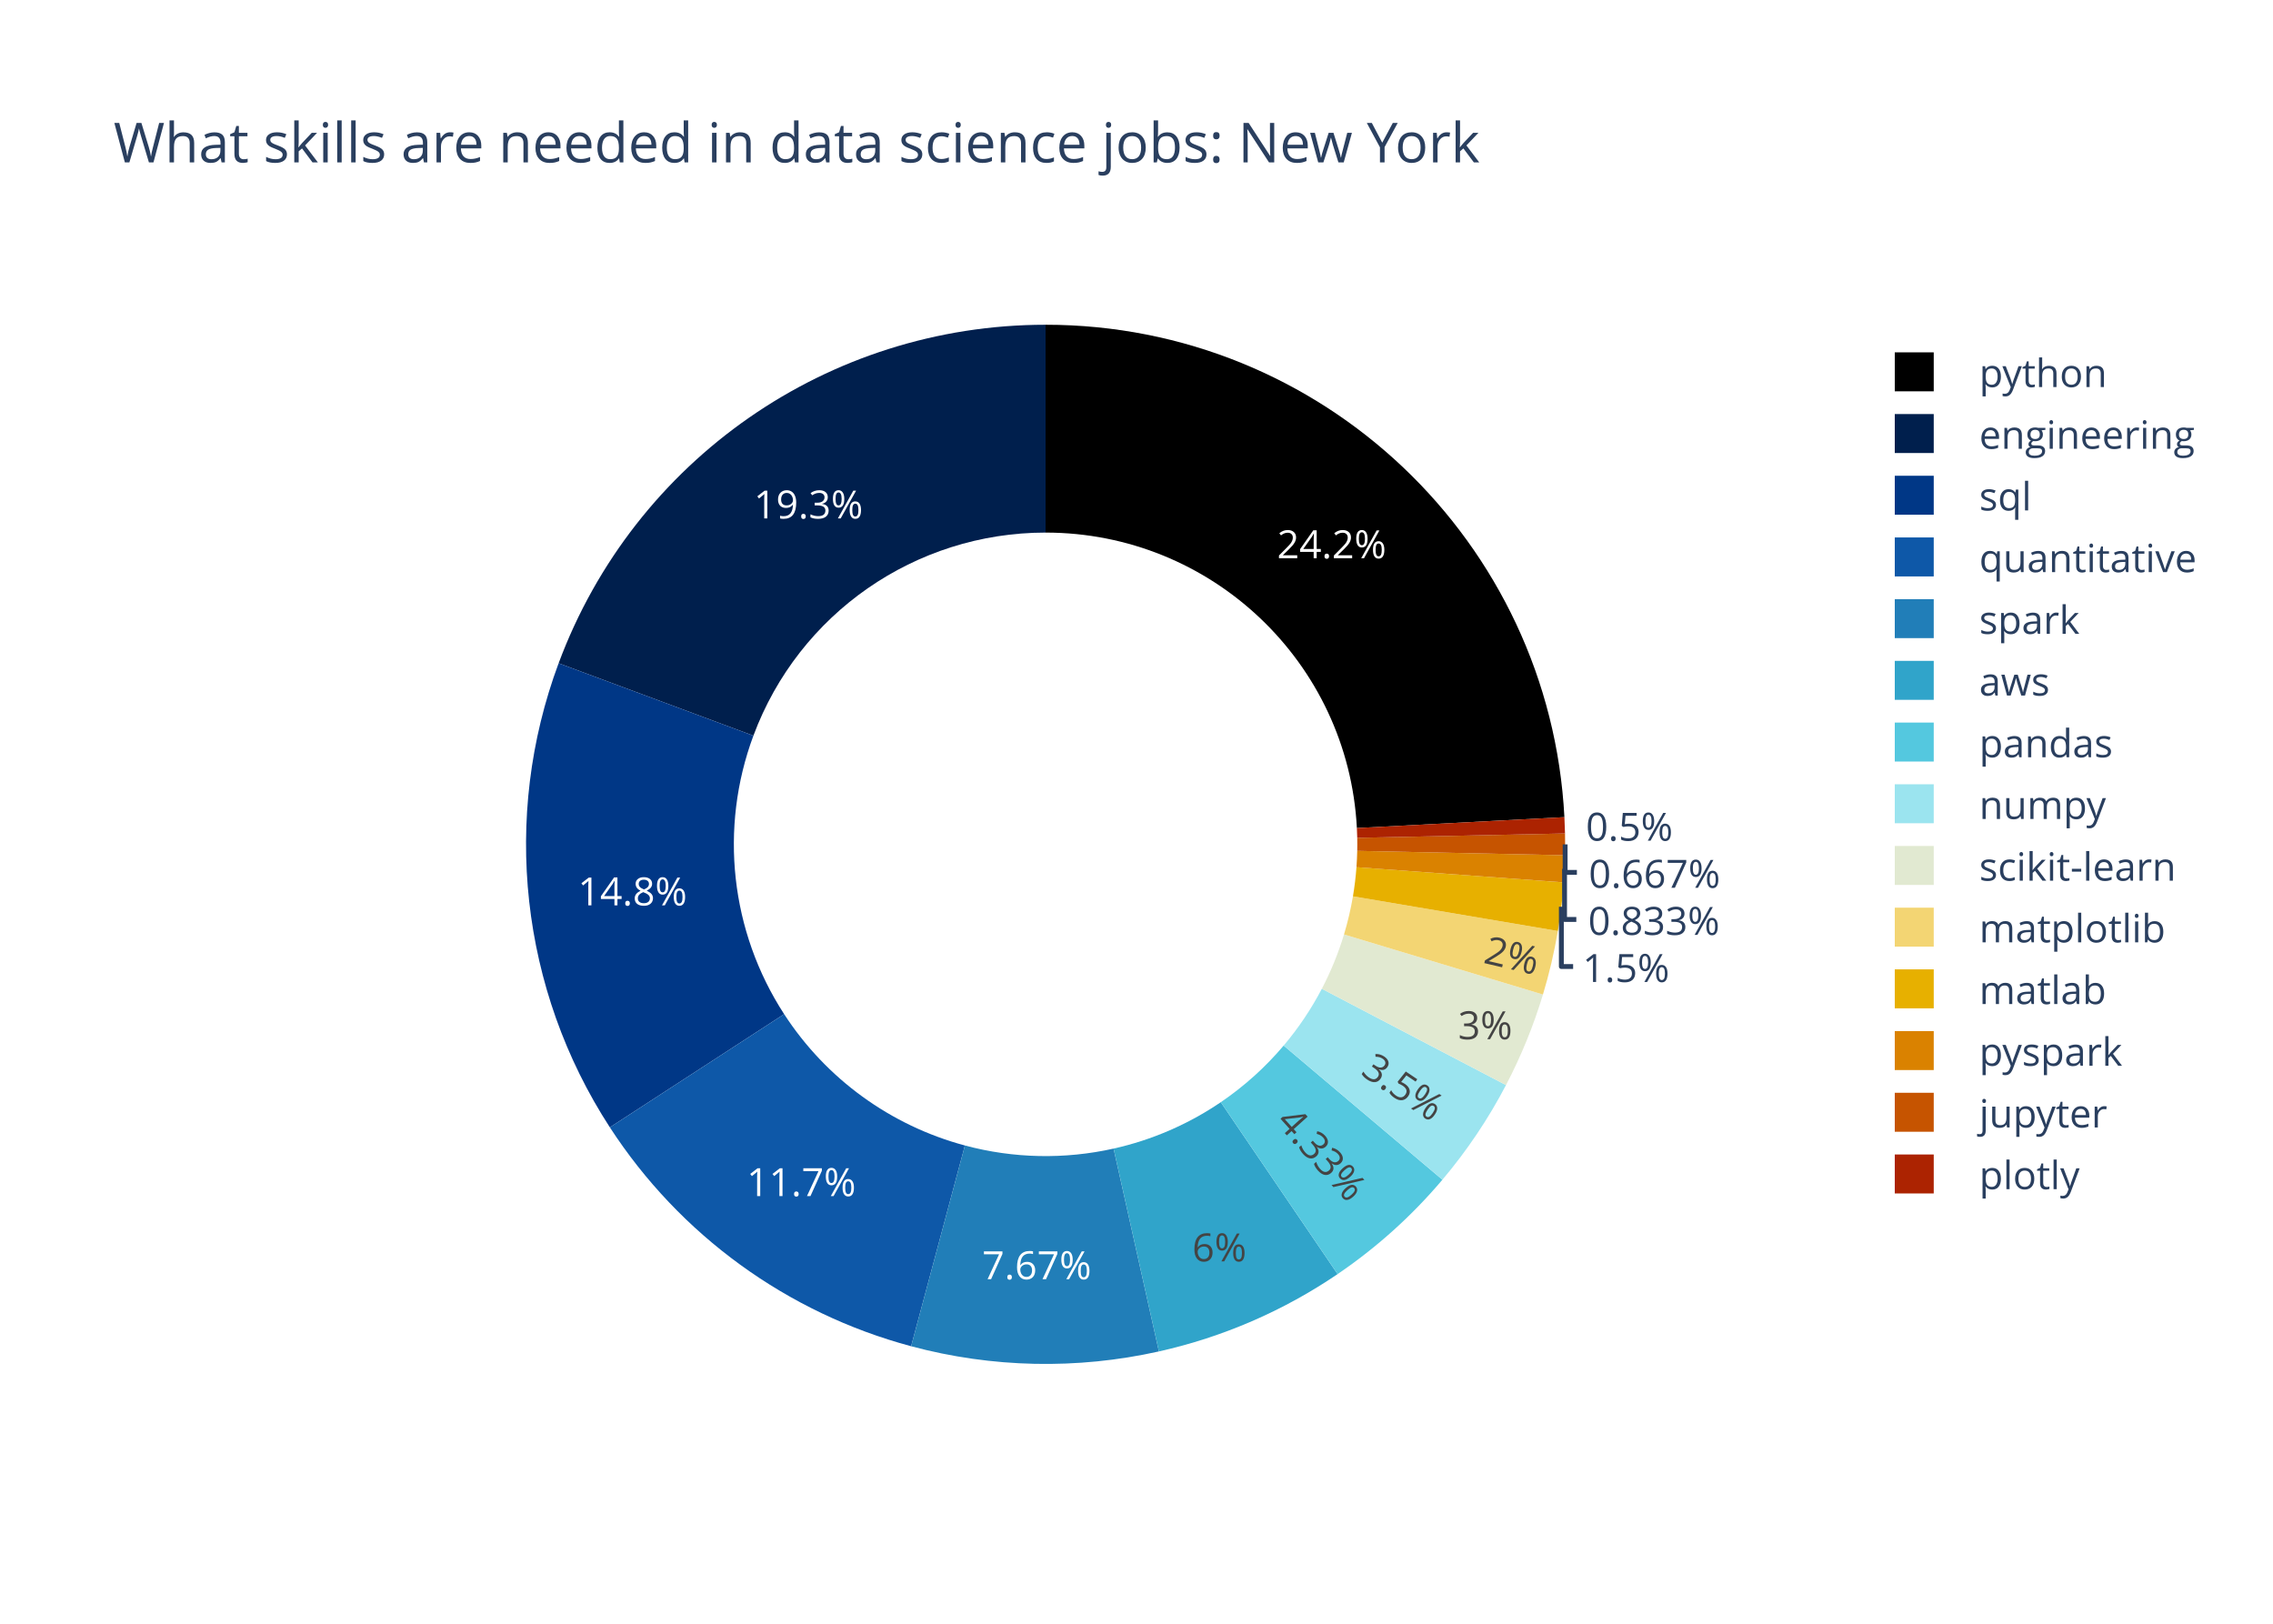
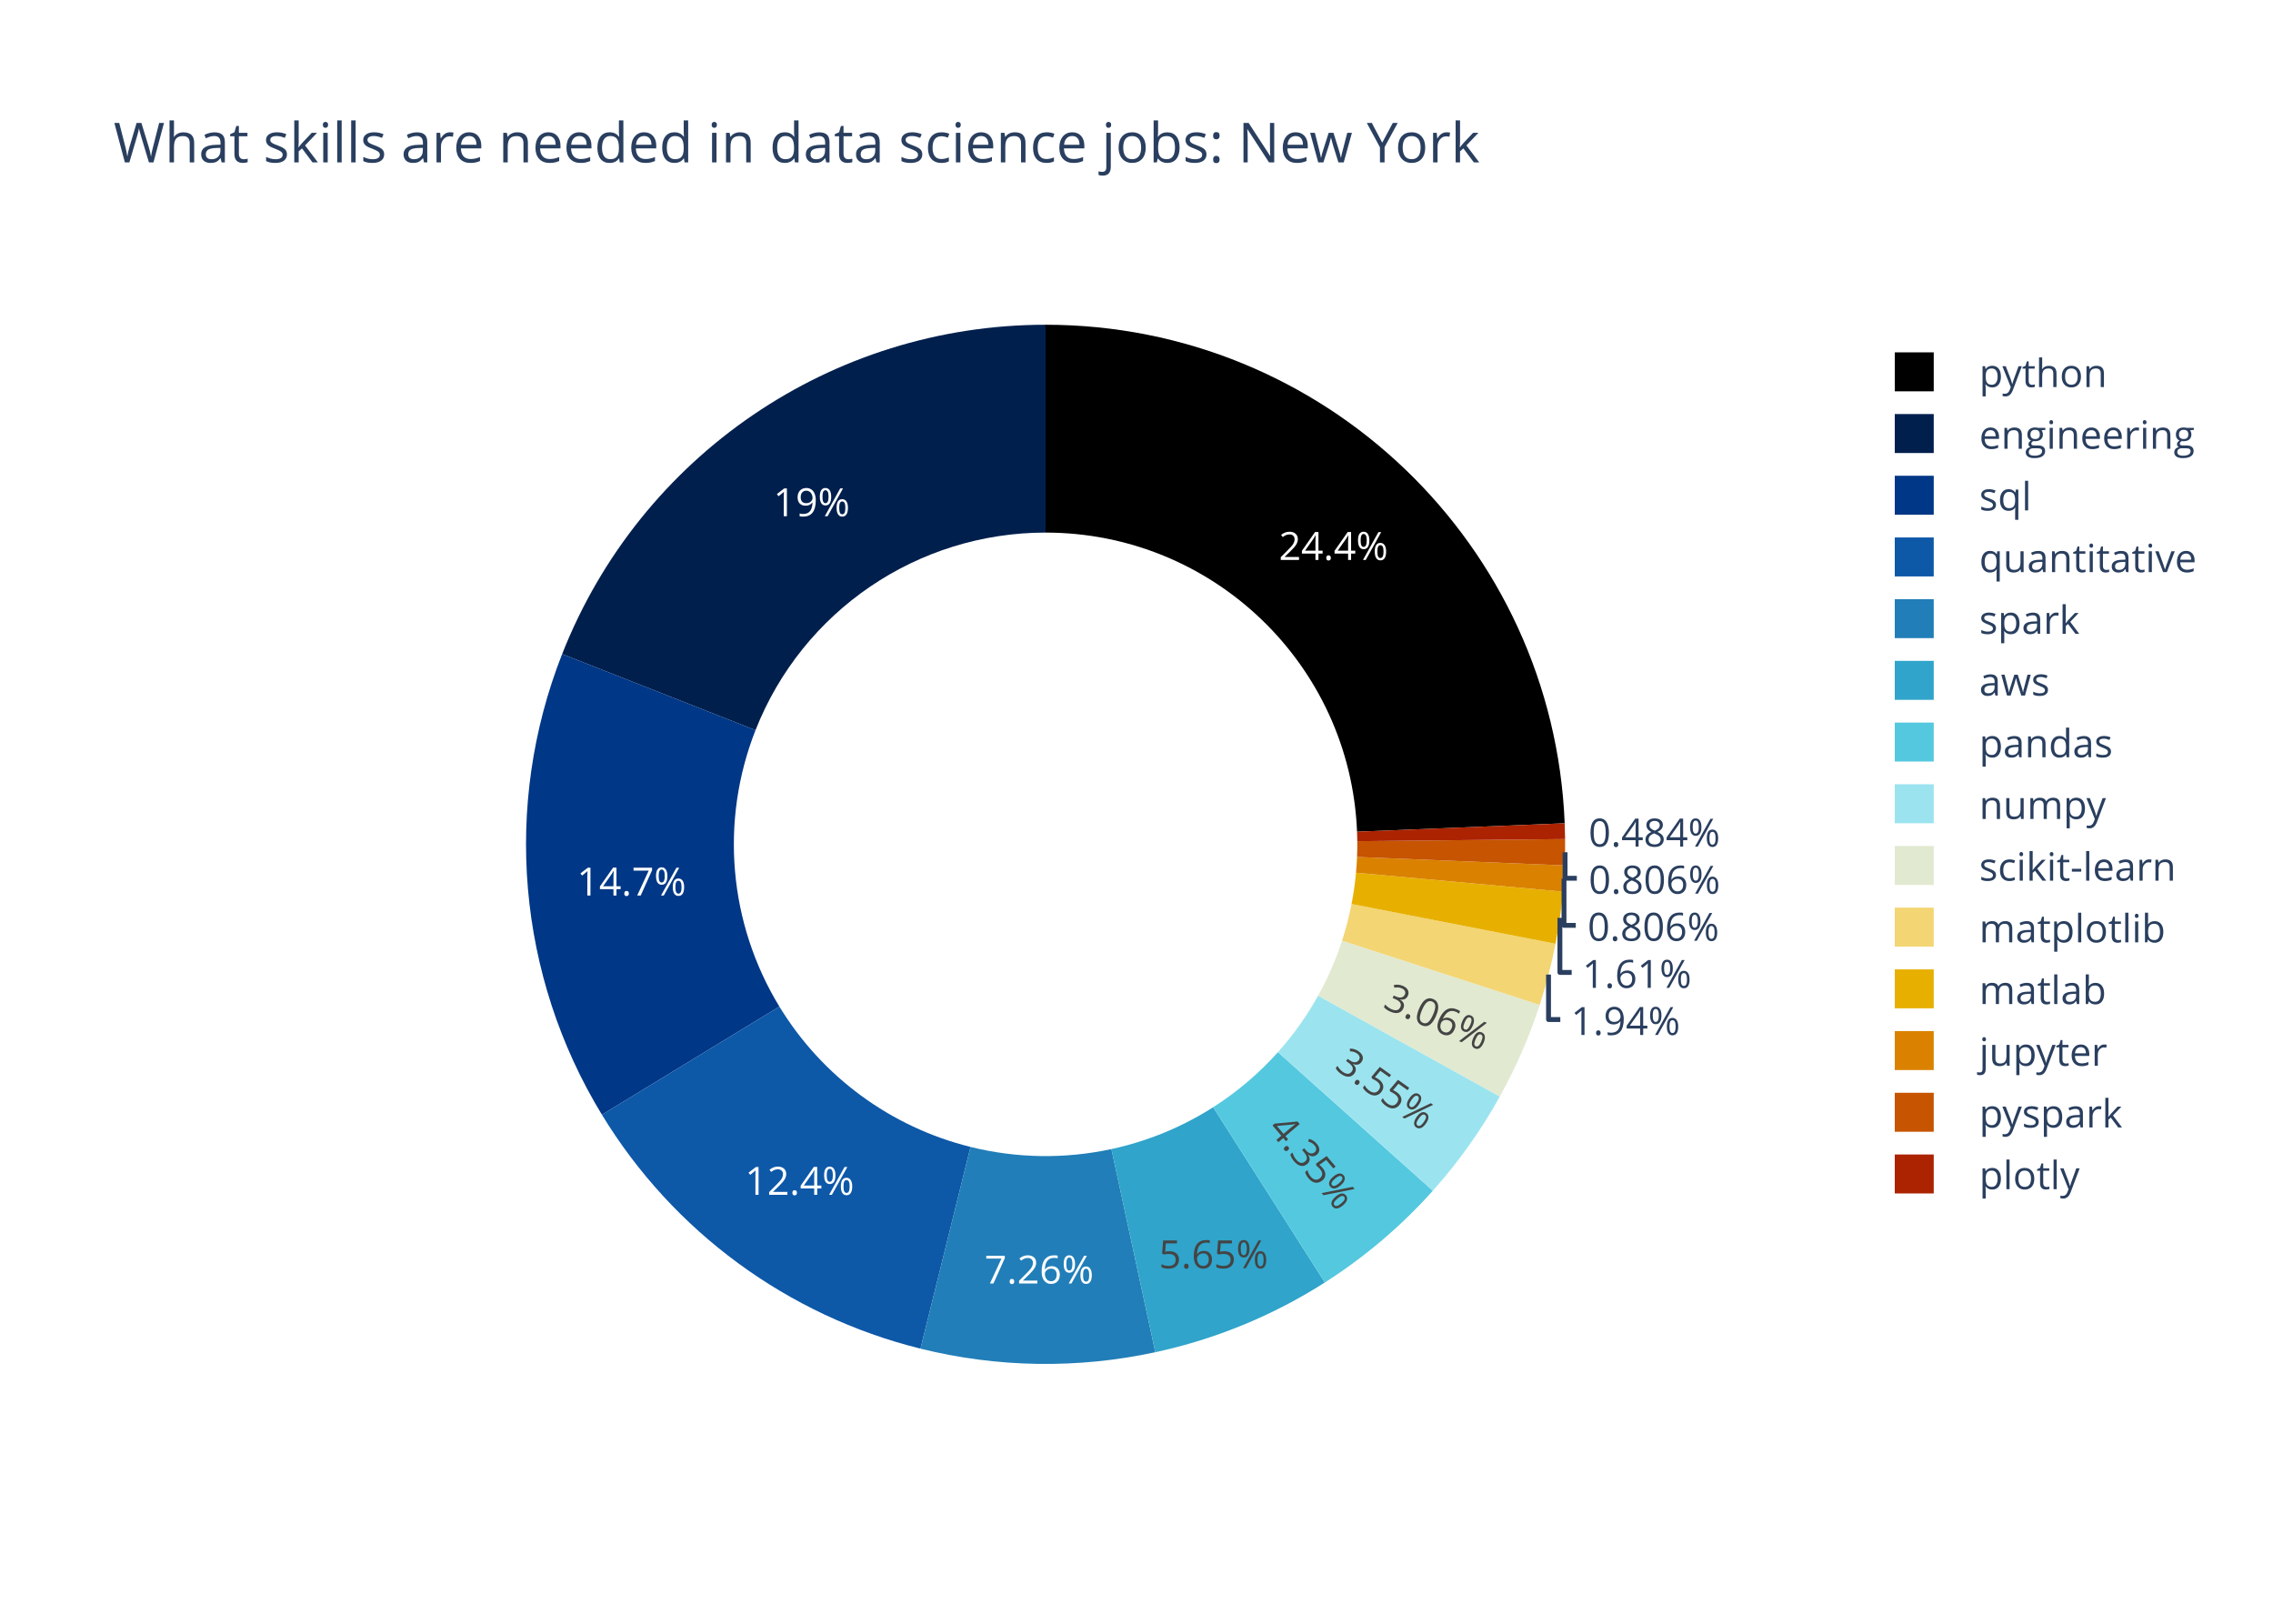
<svg xmlns="http://www.w3.org/2000/svg" class="main-svg" width="1400" height="1000" style="" viewBox="0 0 700 500">
  <rect x="0" y="0" width="700" height="500" style="fill: rgb(255, 255, 255); fill-opacity: 1;" />
-   <defs id="defs-07dd99">
+   <defs id="defs-e787ce">
    <g class="clips" />
    <g class="gradients" />
  </defs>
  <g class="bglayer" />
  <g class="layer-below">
    <g class="imagelayer" />
    <g class="shapelayer" />
  </g>
  <g class="cartesianlayer" />
  <g class="polarlayer" />
  <g class="ternarylayer" />
  <g class="geolayer" />
  <g class="funnelarealayer" />
  <g class="pielayer">
    <g class="trace" stroke-linejoin="round" style="opacity: 1;">
      <g class="slice">
-         <path class="surface" d="M417.868,254.976a96,96 0 0 0 -95.868,-90.976l0,-64a160,160 0 0 1 159.781,151.626Z" style="pointer-events: all; stroke-width: 0; fill: rgb(0, 0, 0); fill-opacity: 1; stroke: rgb(68, 68, 68); stroke-opacity: 1;" />
-         <g class="slicetext">
-           <text data-notex="1" class="slicetext" transform="translate(410.1094,171.9021)" text-anchor="middle" x="0" y="0" style="font-family: 'Open Sans', verdana, arial, sans-serif; font-size: 12px; fill: rgb(255, 255, 255); fill-opacity: 1; white-space: pre;">24.2%</text>
-         </g>
-       </g>
-       <g class="slice">
-         <path class="surface" d="M322,164a96,96 0 0 0 -89.979,62.537l-59.986,-22.309a160,160 0 0 1 149.965,-104.228Z" style="pointer-events: all; stroke-width: 0; fill: rgb(0, 31, 77); fill-opacity: 1; stroke: rgb(68, 68, 68); stroke-opacity: 1;" />
-         <g class="slicetext">
-           <text data-notex="1" class="slicetext" transform="translate(248.9487,159.6429)" text-anchor="middle" x="0" y="0" style="font-family: 'Open Sans', verdana, arial, sans-serif; font-size: 12px; fill: rgb(255, 255, 255); fill-opacity: 1; white-space: pre;">19.3%</text>
-         </g>
-       </g>
-       <g class="slice">
-         <path class="surface" d="M232.021,226.537a96,96 0 0 0 9.467,85.748l-53.675,34.857a160,160 0 0 1 -15.778,-142.914Z" style="pointer-events: all; stroke-width: 0; fill: rgb(0, 55, 134); fill-opacity: 1; stroke: rgb(68, 68, 68); stroke-opacity: 1;" />
-         <g class="slicetext">
-           <text data-notex="1" class="slicetext" transform="translate(194.773,278.796)" text-anchor="middle" x="0" y="0" style="font-family: 'Open Sans', verdana, arial, sans-serif; font-size: 12px; fill: rgb(255, 255, 255); fill-opacity: 1; white-space: pre;">14.8%</text>
-         </g>
-       </g>
-       <g class="slice">
-         <path class="surface" d="M241.488,312.285a96,96 0 0 0 55.666,40.444l-16.564,61.819a160,160 0 0 1 -92.776,-67.406Z" style="pointer-events: all; stroke-width: 0; fill: rgb(14, 88, 168); fill-opacity: 1; stroke: rgb(68, 68, 68); stroke-opacity: 1;" />
-         <g class="slicetext">
-           <text data-notex="1" class="slicetext" transform="translate(246.7635,368.3042)" text-anchor="middle" x="0" y="0" style="font-family: 'Open Sans', verdana, arial, sans-serif; font-size: 12px; fill: rgb(255, 255, 255); fill-opacity: 1; white-space: pre;">11.7%</text>
-         </g>
-       </g>
-       <g class="slice">
-         <path class="surface" d="M297.153,352.729a96,96 0 0 0 45.788,0.959l13.961,62.459a160,160 0 0 1 -76.314,-1.599Z" style="pointer-events: all; stroke-width: 0; fill: rgb(33, 126, 184); fill-opacity: 1; stroke: rgb(68, 68, 68); stroke-opacity: 1;" />
-         <g class="slicetext">
-           <text data-notex="1" class="slicetext" transform="translate(319.2946,393.9067)" text-anchor="middle" x="0" y="0" style="font-family: 'Open Sans', verdana, arial, sans-serif; font-size: 12px; fill: rgb(255, 255, 255); fill-opacity: 1; white-space: pre;">7.67%</text>
-         </g>
-       </g>
-       <g class="slice">
-         <path class="surface" d="M342.942,353.688a96,96 0 0 0 33.018,-14.288l35.973,52.933a160,160 0 0 1 -55.03,23.814Z" style="pointer-events: all; stroke-width: 0; fill: rgb(48, 164, 202); fill-opacity: 1; stroke: rgb(68, 68, 68); stroke-opacity: 1;" />
-         <g class="slicetext">
-           <text data-notex="1" class="slicetext" transform="translate(375.5158,388.4177)" text-anchor="middle" x="0" y="0" style="font-family: 'Open Sans', verdana, arial, sans-serif; font-size: 12px; fill: rgb(68, 68, 68); fill-opacity: 1; white-space: pre;">6%</text>
-         </g>
-       </g>
-       <g class="slice">
-         <path class="surface" d="M375.96,339.4a96,96 0 0 0 19.364,-17.436l48.883,41.309a160,160 0 0 1 -32.274,29.06Z" style="pointer-events: all; stroke-width: 0; fill: rgb(84, 200, 223); fill-opacity: 1; stroke: rgb(68, 68, 68); stroke-opacity: 1;" />
-         <g class="slicetext">
-           <text data-notex="1" class="slicetext" transform="translate(403.9813,358.1482)rotate(48)" text-anchor="middle" x="0" y="0" style="font-family: 'Open Sans', verdana, arial, sans-serif; font-size: 12px; fill: rgb(68, 68, 68); fill-opacity: 1; white-space: pre;">4.33%</text>
-         </g>
-       </g>
-       <g class="slice">
-         <path class="surface" d="M395.324,321.964a96,96 0 0 0 11.751,-17.488l56.717,29.651a160,160 0 0 1 -19.585,29.146Z" style="pointer-events: all; stroke-width: 0; fill: rgb(155, 228, 239); fill-opacity: 1; stroke: rgb(68, 68, 68); stroke-opacity: 1;" />
-         <g class="slicetext">
-           <text data-notex="1" class="slicetext" transform="translate(429.8418,338.1895)rotate(33.9)" text-anchor="middle" x="0" y="0" style="font-family: 'Open Sans', verdana, arial, sans-serif; font-size: 12px; fill: rgb(68, 68, 68); fill-opacity: 1; white-space: pre;">3.5%</text>
-         </g>
-       </g>
-       <g class="slice">
-         <path class="surface" d="M407.076,304.476a96,96 0 0 0 6.827,-16.729l61.268,18.498a160,160 0 0 1 -11.379,27.882Z" style="pointer-events: all; stroke-width: 0; fill: rgb(225, 233, 209); fill-opacity: 1; stroke: rgb(68, 68, 68); stroke-opacity: 1;" />
-         <g class="slicetext">
-           <text data-notex="1" class="slicetext" transform="translate(457.3973,320.0046)" text-anchor="middle" x="0" y="0" style="font-family: 'Open Sans', verdana, arial, sans-serif; font-size: 12px; fill: rgb(68, 68, 68); fill-opacity: 1; white-space: pre;">3%</text>
-         </g>
-       </g>
-       <g class="slice">
-         <path class="surface" d="M413.903,287.747a96,96 0 0 0 2.753,-11.737l63.104,10.673a160,160 0 0 1 -4.588,19.562Z" style="pointer-events: all; stroke-width: 0; fill: rgb(243, 213, 115); fill-opacity: 1; stroke: rgb(68, 68, 68); stroke-opacity: 1;" />
-         <g class="slicetext">
-           <text data-notex="1" class="slicetext" transform="translate(464.6899,298.3465)rotate(13.2)" text-anchor="middle" x="0" y="0" style="font-family: 'Open Sans', verdana, arial, sans-serif; font-size: 12px; fill: rgb(68, 68, 68); fill-opacity: 1; white-space: pre;">2%</text>
-         </g>
-       </g>
-       <g class="slice">
-         <path class="surface" d="M416.656,276.01a96,96 0 0 0 1.087,-8.979l63.828,4.687a160,160 0 0 1 -1.811,14.965Z" style="pointer-events: all; stroke-width: 0; fill: rgb(231, 176, 0); fill-opacity: 1; stroke: rgb(68, 68, 68); stroke-opacity: 1;" />
-         <g class="slicetext">
-           <text data-notex="1" class="slicetext" transform="translate(500.7474,302.3773)" text-anchor="middle" x="0" y="0" style="font-family: 'Open Sans', verdana, arial, sans-serif; font-size: 12px; fill: rgb(42, 63, 95); fill-opacity: 1; white-space: pre;">1.5%</text>
-         </g>
-         <path class="textline" stroke-width="1.5" d="M480.841,279.222V297.627h3.625" fill="none" style="stroke: rgb(42, 63, 95); stroke-opacity: 1;" />
-       </g>
-       <g class="slice">
-         <path class="surface" d="M417.742,267.031a96,96 0 0 0 0.237,-5.02l63.986,1.34a160,160 0 0 1 -0.395,8.367Z" style="pointer-events: all; stroke-width: 0; fill: rgb(218, 130, 0); fill-opacity: 1; stroke: rgb(68, 68, 68); stroke-opacity: 1;" />
-         <g class="slicetext">
-           <text data-notex="1" class="slicetext" transform="translate(509.3536,287.8773)" text-anchor="middle" x="0" y="0" style="font-family: 'Open Sans', verdana, arial, sans-serif; font-size: 12px; fill: rgb(42, 63, 95); fill-opacity: 1; white-space: pre;">0.833%</text>
-         </g>
-         <path class="textline" stroke-width="1.5" d="M481.822,267.537V283.127h3.625" fill="none" style="stroke: rgb(42, 63, 95); stroke-opacity: 1;" />
-       </g>
-       <g class="slice">
-         <path class="surface" d="M417.979,262.01a96,96 0 0 0 0,-4.021l63.986,-1.34a160,160 0 0 1 0,6.702Z" style="pointer-events: all; stroke-width: 0; fill: rgb(198, 84, 0); fill-opacity: 1; stroke: rgb(68, 68, 68); stroke-opacity: 1;" />
-         <g class="slicetext">
-           <text data-notex="1" class="slicetext" transform="translate(509.5312,273.3773)" text-anchor="middle" x="0" y="0" style="font-family: 'Open Sans', verdana, arial, sans-serif; font-size: 12px; fill: rgb(42, 63, 95); fill-opacity: 1; white-space: pre;">0.667%</text>
-         </g>
-         <path class="textline" stroke-width="1.5" d="M482,260V268.627h3.625" fill="none" style="stroke: rgb(42, 63, 95); stroke-opacity: 1;" />
-       </g>
-       <g class="slice">
-         <path class="surface" d="M417.979,257.99a96,96 0 0 0 -0.111,-3.014l63.912,-3.35a160,160 0 0 1 0.184,5.023Z" style="pointer-events: all; stroke-width: 0; fill: rgb(172, 35, 1); fill-opacity: 1; stroke: rgb(68, 68, 68); stroke-opacity: 1;" />
-         <g class="slicetext">
-           <text data-notex="1" class="slicetext" transform="translate(501.7988,258.8773)" text-anchor="middle" x="0" y="0" style="font-family: 'Open Sans', verdana, arial, sans-serif; font-size: 12px; fill: rgb(42, 63, 95); fill-opacity: 1; white-space: pre;">0.5%</text>
+         <path class="surface" d="M417.921,256.11a96,96 0 0 0 -95.921,-92.11l0,-64a160,160 0 0 1 159.869,153.516Z" style="pointer-events: all; stroke-width: 0; fill: rgb(0, 0, 0); fill-opacity: 1; stroke: rgb(68, 68, 68); stroke-opacity: 1;" />
+         <g class="slicetext">
+           <text data-notex="1" class="slicetext" transform="translate(410.6567,172.4246)" text-anchor="middle" x="0" y="0" style="font-family: 'Open Sans', verdana, arial, sans-serif; font-size: 12px; fill: rgb(255, 255, 255); fill-opacity: 1; white-space: pre;">24.4%</text>
+         </g>
+       </g>
+       <g class="slice">
+         <path class="surface" d="M322,164a96,96 0 0 0 -89.33,60.841l-59.553,-23.439a160,160 0 0 1 148.883,-101.402Z" style="pointer-events: all; stroke-width: 0; fill: rgb(0, 31, 77); fill-opacity: 1; stroke: rgb(68, 68, 68); stroke-opacity: 1;" />
+         <g class="slicetext">
+           <text data-notex="1" class="slicetext" transform="translate(249.9461,158.9567)" text-anchor="middle" x="0" y="0" style="font-family: 'Open Sans', verdana, arial, sans-serif; font-size: 12px; fill: rgb(255, 255, 255); fill-opacity: 1; white-space: pre;">19%</text>
+         </g>
+       </g>
+       <g class="slice">
+         <path class="surface" d="M232.67,224.841a96,96 0 0 0 7.35,85.111l-54.654,33.302a160,160 0 0 1 -12.25,-141.852Z" style="pointer-events: all; stroke-width: 0; fill: rgb(0, 55, 134); fill-opacity: 1; stroke: rgb(68, 68, 68); stroke-opacity: 1;" />
+         <g class="slicetext">
+           <text data-notex="1" class="slicetext" transform="translate(194.4746,275.7623)" text-anchor="middle" x="0" y="0" style="font-family: 'Open Sans', verdana, arial, sans-serif; font-size: 12px; fill: rgb(255, 255, 255); fill-opacity: 1; white-space: pre;">14.7%</text>
+         </g>
+       </g>
+       <g class="slice">
+         <path class="surface" d="M240.02,309.952a96,96 0 0 0 58.861,43.222l-15.413,62.116a160,160 0 0 1 -98.101,-72.037Z" style="pointer-events: all; stroke-width: 0; fill: rgb(14, 88, 168); fill-opacity: 1; stroke: rgb(68, 68, 68); stroke-opacity: 1;" />
+         <g class="slicetext">
+           <text data-notex="1" class="slicetext" transform="translate(246.2397,367.9216)" text-anchor="middle" x="0" y="0" style="font-family: 'Open Sans', verdana, arial, sans-serif; font-size: 12px; fill: rgb(255, 255, 255); fill-opacity: 1; white-space: pre;">12.4%</text>
+         </g>
+       </g>
+       <g class="slice">
+         <path class="surface" d="M298.88,353.174a96,96 0 0 0 43.396,0.66l13.518,62.556a160,160 0 0 1 -72.327,-1.1Z" style="pointer-events: all; stroke-width: 0; fill: rgb(33, 126, 184); fill-opacity: 1; stroke: rgb(68, 68, 68); stroke-opacity: 1;" />
+         <g class="slicetext">
+           <text data-notex="1" class="slicetext" transform="translate(320.0163,395.2355)" text-anchor="middle" x="0" y="0" style="font-family: 'Open Sans', verdana, arial, sans-serif; font-size: 12px; fill: rgb(255, 255, 255); fill-opacity: 1; white-space: pre;">7.26%</text>
+         </g>
+       </g>
+       <g class="slice">
+         <path class="surface" d="M342.277,353.834a96,96 0 0 0 31.327,-12.883l34.402,53.967a160,160 0 0 1 -52.212,21.472Z" style="pointer-events: all; stroke-width: 0; fill: rgb(48, 164, 202); fill-opacity: 1; stroke: rgb(68, 68, 68); stroke-opacity: 1;" />
+         <g class="slicetext">
+           <text data-notex="1" class="slicetext" transform="translate(373.7287,390.5345)" text-anchor="middle" x="0" y="0" style="font-family: 'Open Sans', verdana, arial, sans-serif; font-size: 12px; fill: rgb(68, 68, 68); fill-opacity: 1; white-space: pre;">5.65%</text>
+         </g>
+       </g>
+       <g class="slice">
+         <path class="surface" d="M373.604,340.951a96,96 0 0 0 19.955,-16.956l47.706,42.663a160,160 0 0 1 -33.258,28.26Z" style="pointer-events: all; stroke-width: 0; fill: rgb(84, 200, 223); fill-opacity: 1; stroke: rgb(68, 68, 68); stroke-opacity: 1;" />
+         <g class="slicetext">
+           <text data-notex="1" class="slicetext" transform="translate(401.1297,360.4614)rotate(49.64516)" text-anchor="middle" x="0" y="0" style="font-family: 'Open Sans', verdana, arial, sans-serif; font-size: 12px; fill: rgb(68, 68, 68); fill-opacity: 1; white-space: pre;">4.35%</text>
+         </g>
+       </g>
+       <g class="slice">
+         <path class="surface" d="M393.558,323.995a96,96 0 0 0 12.379,-17.406l55.958,31.059a160,160 0 0 1 -20.631,29.01Z" style="pointer-events: all; stroke-width: 0; fill: rgb(155, 228, 239); fill-opacity: 1; stroke: rgb(68, 68, 68); stroke-opacity: 1;" />
+         <g class="slicetext">
+           <text data-notex="1" class="slicetext" transform="translate(424.4227,338.6688)rotate(35.41935)" text-anchor="middle" x="0" y="0" style="font-family: 'Open Sans', verdana, arial, sans-serif; font-size: 12px; fill: rgb(68, 68, 68); fill-opacity: 1; white-space: pre;">3.55%</text>
+         </g>
+       </g>
+       <g class="slice">
+         <path class="surface" d="M405.937,306.589a96,96 0 0 0 7.364,-16.923l60.868,19.777a160,160 0 0 1 -12.274,28.206Z" style="pointer-events: all; stroke-width: 0; fill: rgb(225, 233, 209); fill-opacity: 1; stroke: rgb(68, 68, 68); stroke-opacity: 1;" />
+         <g class="slicetext">
+           <text data-notex="1" class="slicetext" transform="translate(441.0009,316.9631)rotate(23.51613)" text-anchor="middle" x="0" y="0" style="font-family: 'Open Sans', verdana, arial, sans-serif; font-size: 12px; fill: rgb(68, 68, 68); fill-opacity: 1; white-space: pre;">3.06%</text>
+         </g>
+       </g>
+       <g class="slice">
+         <path class="surface" d="M413.301,289.666a96,96 0 0 0 2.924,-11.295l62.817,12.247a160,160 0 0 1 -4.874,18.825Z" style="pointer-events: all; stroke-width: 0; fill: rgb(243, 213, 115); fill-opacity: 1; stroke: rgb(68, 68, 68); stroke-opacity: 1;" />
+         <g class="slicetext">
+           <text data-notex="1" class="slicetext" transform="translate(500.6111,318.6921)" text-anchor="middle" x="0" y="0" style="font-family: 'Open Sans', verdana, arial, sans-serif; font-size: 12px; fill: rgb(42, 63, 95); fill-opacity: 1; white-space: pre;">1.94%</text>
+         </g>
+         <path class="textline" stroke-width="1.5" d="M476.892,300.104V313.942h3.625" fill="none" style="stroke: rgb(42, 63, 95); stroke-opacity: 1;" />
+       </g>
+       <g class="slice">
+         <path class="surface" d="M416.226,278.371a96,96 0 0 0 1.375,-9.627l63.734,5.829a160,160 0 0 1 -2.292,16.045Z" style="pointer-events: all; stroke-width: 0; fill: rgb(231, 176, 0); fill-opacity: 1; stroke: rgb(68, 68, 68); stroke-opacity: 1;" />
+         <g class="slicetext">
+           <text data-notex="1" class="slicetext" transform="translate(504.1111,304.1921)" text-anchor="middle" x="0" y="0" style="font-family: 'Open Sans', verdana, arial, sans-serif; font-size: 12px; fill: rgb(42, 63, 95); fill-opacity: 1; white-space: pre;">1.61%</text>
+         </g>
+         <path class="textline" stroke-width="1.5" d="M480.392,282.624V299.442h3.625" fill="none" style="stroke: rgb(42, 63, 95); stroke-opacity: 1;" />
+       </g>
+       <g class="slice">
+         <path class="surface" d="M417.601,268.744a96,96 0 0 0 0.32,-4.853l63.947,2.594a160,160 0 0 1 -0.534,8.089Z" style="pointer-events: all; stroke-width: 0; fill: rgb(218, 130, 0); fill-opacity: 1; stroke: rgb(68, 68, 68); stroke-opacity: 1;" />
+         <g class="slicetext">
+           <text data-notex="1" class="slicetext" transform="translate(509.1842,289.6921)" text-anchor="middle" x="0" y="0" style="font-family: 'Open Sans', verdana, arial, sans-serif; font-size: 12px; fill: rgb(42, 63, 95); fill-opacity: 1; white-space: pre;">0.806%</text>
+         </g>
+         <path class="textline" stroke-width="1.5" d="M481.653,270.532V284.942h3.625" fill="none" style="stroke: rgb(42, 63, 95); stroke-opacity: 1;" />
+       </g>
+       <g class="slice">
+         <path class="surface" d="M417.921,263.89a96,96 0 0 0 0.074,-4.863l63.997,-0.649a160,160 0 0 1 -0.123,8.106Z" style="pointer-events: all; stroke-width: 0; fill: rgb(198, 84, 0); fill-opacity: 1; stroke: rgb(68, 68, 68); stroke-opacity: 1;" />
+         <g class="slicetext">
+           <text data-notex="1" class="slicetext" transform="translate(509.5128,275.1921)" text-anchor="middle" x="0" y="0" style="font-family: 'Open Sans', verdana, arial, sans-serif; font-size: 12px; fill: rgb(42, 63, 95); fill-opacity: 1; white-space: pre;">0.806%</text>
+         </g>
+         <path class="textline" stroke-width="1.5" d="M481.982,262.432V270.442h3.625" fill="none" style="stroke: rgb(42, 63, 95); stroke-opacity: 1;" />
+       </g>
+       <g class="slice">
+         <path class="surface" d="M417.995,259.027a96,96 0 0 0 -0.074,-2.918l63.947,-2.594a160,160 0 0 1 0.123,4.863Z" style="pointer-events: all; stroke-width: 0; fill: rgb(172, 35, 1); fill-opacity: 1; stroke: rgb(68, 68, 68); stroke-opacity: 1;" />
+         <g class="slicetext">
+           <text data-notex="1" class="slicetext" transform="translate(509.4799,260.6921)" text-anchor="middle" x="0" y="0" style="font-family: 'Open Sans', verdana, arial, sans-serif; font-size: 12px; fill: rgb(42, 63, 95); fill-opacity: 1; white-space: pre;">0.484%</text>
        </g>
      </g>
    </g>
  </g>
  <g class="treemaplayer" />
  <g class="sunburstlayer" />
  <g class="glimages" />
-   <defs id="topdefs-07dd99">
+   <defs id="topdefs-e787ce">
    <g class="clips" />
-     <clipPath id="legend07dd99">
+     <clipPath id="legende787ce">
      <rect width="118" height="276" x="0" y="0" />
    </clipPath>
  </defs>
  <g class="layer-above">
    <g class="imagelayer" />
    <g class="shapelayer" />
  </g>
  <g class="infolayer">
    <g class="legend" pointer-events="all" transform="translate(569.52, 100)">
      <rect class="bg" shape-rendering="crispEdges" style="stroke: rgb(68, 68, 68); stroke-opacity: 1; fill: rgb(255, 255, 255); fill-opacity: 1; stroke-width: 0px;" width="118" height="276" x="0" y="0" />
-       <g class="scrollbox" transform="translate(0, 0)" clip-path="url('#legend07dd99')">
+       <g class="scrollbox" transform="translate(0, 0)" clip-path="url('#legende787ce')">
        <g class="groups">
          <g class="traces" style="opacity: 1;" transform="translate(0, 14.5)">
            <text class="legendtext" text-anchor="start" x="40" y="4.68" style="font-family: 'Open Sans', verdana, arial, sans-serif; font-size: 12px; fill: rgb(42, 63, 95); fill-opacity: 1; white-space: pre;">python</text>
            <g class="layers" style="opacity: 1;">
              <g class="legendfill" />
              <g class="legendlines" />
              <g class="legendsymbols">
                <g class="legendpoints">
                  <path class="legendpie" d="M6,6H-6V-6H6Z" transform="translate(20,0)" style="stroke-width: 0; fill: rgb(0, 0, 0); fill-opacity: 1; stroke: rgb(68, 68, 68); stroke-opacity: 1;" />
                </g>
              </g>
            </g>
            <rect class="legendtoggle" pointer-events="all" x="0" y="-9.5" width="112.109" height="19" style="cursor: pointer; fill: rgb(0, 0, 0); fill-opacity: 0;" />
          </g>
          <g class="traces" style="opacity: 1;" transform="translate(0, 33.5)">
            <text class="legendtext" text-anchor="start" x="40" y="4.68" style="font-family: 'Open Sans', verdana, arial, sans-serif; font-size: 12px; fill: rgb(42, 63, 95); fill-opacity: 1; white-space: pre;">engineering</text>
            <g class="layers" style="opacity: 1;">
              <g class="legendfill" />
              <g class="legendlines" />
              <g class="legendsymbols">
                <g class="legendpoints">
                  <path class="legendpie" d="M6,6H-6V-6H6Z" transform="translate(20,0)" style="stroke-width: 0; fill: rgb(0, 31, 77); fill-opacity: 1; stroke: rgb(68, 68, 68); stroke-opacity: 1;" />
                </g>
              </g>
            </g>
            <rect class="legendtoggle" pointer-events="all" x="0" y="-9.5" width="112.109" height="19" style="cursor: pointer; fill: rgb(0, 0, 0); fill-opacity: 0;" />
          </g>
          <g class="traces" style="opacity: 1;" transform="translate(0, 52.5)">
            <text class="legendtext" text-anchor="start" x="40" y="4.68" style="font-family: 'Open Sans', verdana, arial, sans-serif; font-size: 12px; fill: rgb(42, 63, 95); fill-opacity: 1; white-space: pre;">sql</text>
            <g class="layers" style="opacity: 1;">
              <g class="legendfill" />
              <g class="legendlines" />
              <g class="legendsymbols">
                <g class="legendpoints">
                  <path class="legendpie" d="M6,6H-6V-6H6Z" transform="translate(20,0)" style="stroke-width: 0; fill: rgb(0, 55, 134); fill-opacity: 1; stroke: rgb(68, 68, 68); stroke-opacity: 1;" />
                </g>
              </g>
            </g>
            <rect class="legendtoggle" pointer-events="all" x="0" y="-9.5" width="112.109" height="19" style="cursor: pointer; fill: rgb(0, 0, 0); fill-opacity: 0;" />
          </g>
          <g class="traces" style="opacity: 1;" transform="translate(0, 71.5)">
            <text class="legendtext" text-anchor="start" x="40" y="4.68" style="font-family: 'Open Sans', verdana, arial, sans-serif; font-size: 12px; fill: rgb(42, 63, 95); fill-opacity: 1; white-space: pre;">quantitative</text>
            <g class="layers" style="opacity: 1;">
              <g class="legendfill" />
              <g class="legendlines" />
              <g class="legendsymbols">
                <g class="legendpoints">
                  <path class="legendpie" d="M6,6H-6V-6H6Z" transform="translate(20,0)" style="stroke-width: 0; fill: rgb(14, 88, 168); fill-opacity: 1; stroke: rgb(68, 68, 68); stroke-opacity: 1;" />
                </g>
              </g>
            </g>
            <rect class="legendtoggle" pointer-events="all" x="0" y="-9.5" width="112.109" height="19" style="cursor: pointer; fill: rgb(0, 0, 0); fill-opacity: 0;" />
          </g>
          <g class="traces" style="opacity: 1;" transform="translate(0, 90.5)">
            <text class="legendtext" text-anchor="start" x="40" y="4.68" style="font-family: 'Open Sans', verdana, arial, sans-serif; font-size: 12px; fill: rgb(42, 63, 95); fill-opacity: 1; white-space: pre;">spark</text>
            <g class="layers" style="opacity: 1;">
              <g class="legendfill" />
              <g class="legendlines" />
              <g class="legendsymbols">
                <g class="legendpoints">
                  <path class="legendpie" d="M6,6H-6V-6H6Z" transform="translate(20,0)" style="stroke-width: 0; fill: rgb(33, 126, 184); fill-opacity: 1; stroke: rgb(68, 68, 68); stroke-opacity: 1;" />
                </g>
              </g>
            </g>
            <rect class="legendtoggle" pointer-events="all" x="0" y="-9.5" width="112.109" height="19" style="cursor: pointer; fill: rgb(0, 0, 0); fill-opacity: 0;" />
          </g>
          <g class="traces" style="opacity: 1;" transform="translate(0, 109.5)">
            <text class="legendtext" text-anchor="start" x="40" y="4.68" style="font-family: 'Open Sans', verdana, arial, sans-serif; font-size: 12px; fill: rgb(42, 63, 95); fill-opacity: 1; white-space: pre;">aws</text>
            <g class="layers" style="opacity: 1;">
              <g class="legendfill" />
              <g class="legendlines" />
              <g class="legendsymbols">
                <g class="legendpoints">
                  <path class="legendpie" d="M6,6H-6V-6H6Z" transform="translate(20,0)" style="stroke-width: 0; fill: rgb(48, 164, 202); fill-opacity: 1; stroke: rgb(68, 68, 68); stroke-opacity: 1;" />
                </g>
              </g>
            </g>
            <rect class="legendtoggle" pointer-events="all" x="0" y="-9.5" width="112.109" height="19" style="cursor: pointer; fill: rgb(0, 0, 0); fill-opacity: 0;" />
          </g>
          <g class="traces" style="opacity: 1;" transform="translate(0, 128.5)">
            <text class="legendtext" text-anchor="start" x="40" y="4.68" style="font-family: 'Open Sans', verdana, arial, sans-serif; font-size: 12px; fill: rgb(42, 63, 95); fill-opacity: 1; white-space: pre;">pandas</text>
            <g class="layers" style="opacity: 1;">
              <g class="legendfill" />
              <g class="legendlines" />
              <g class="legendsymbols">
                <g class="legendpoints">
                  <path class="legendpie" d="M6,6H-6V-6H6Z" transform="translate(20,0)" style="stroke-width: 0; fill: rgb(84, 200, 223); fill-opacity: 1; stroke: rgb(68, 68, 68); stroke-opacity: 1;" />
                </g>
              </g>
            </g>
            <rect class="legendtoggle" pointer-events="all" x="0" y="-9.5" width="112.109" height="19" style="cursor: pointer; fill: rgb(0, 0, 0); fill-opacity: 0;" />
          </g>
          <g class="traces" style="opacity: 1;" transform="translate(0, 147.5)">
            <text class="legendtext" text-anchor="start" x="40" y="4.68" style="font-family: 'Open Sans', verdana, arial, sans-serif; font-size: 12px; fill: rgb(42, 63, 95); fill-opacity: 1; white-space: pre;">numpy</text>
            <g class="layers" style="opacity: 1;">
              <g class="legendfill" />
              <g class="legendlines" />
              <g class="legendsymbols">
                <g class="legendpoints">
                  <path class="legendpie" d="M6,6H-6V-6H6Z" transform="translate(20,0)" style="stroke-width: 0; fill: rgb(155, 228, 239); fill-opacity: 1; stroke: rgb(68, 68, 68); stroke-opacity: 1;" />
                </g>
              </g>
            </g>
            <rect class="legendtoggle" pointer-events="all" x="0" y="-9.5" width="112.109" height="19" style="cursor: pointer; fill: rgb(0, 0, 0); fill-opacity: 0;" />
          </g>
          <g class="traces" style="opacity: 1;" transform="translate(0, 166.5)">
            <text class="legendtext" text-anchor="start" x="40" y="4.68" style="font-family: 'Open Sans', verdana, arial, sans-serif; font-size: 12px; fill: rgb(42, 63, 95); fill-opacity: 1; white-space: pre;">scikit-learn</text>
            <g class="layers" style="opacity: 1;">
              <g class="legendfill" />
              <g class="legendlines" />
              <g class="legendsymbols">
                <g class="legendpoints">
                  <path class="legendpie" d="M6,6H-6V-6H6Z" transform="translate(20,0)" style="stroke-width: 0; fill: rgb(225, 233, 209); fill-opacity: 1; stroke: rgb(68, 68, 68); stroke-opacity: 1;" />
                </g>
              </g>
            </g>
            <rect class="legendtoggle" pointer-events="all" x="0" y="-9.5" width="112.109" height="19" style="cursor: pointer; fill: rgb(0, 0, 0); fill-opacity: 0;" />
          </g>
          <g class="traces" style="opacity: 1;" transform="translate(0, 185.5)">
            <text class="legendtext" text-anchor="start" x="40" y="4.68" style="font-family: 'Open Sans', verdana, arial, sans-serif; font-size: 12px; fill: rgb(42, 63, 95); fill-opacity: 1; white-space: pre;">matplotlib</text>
            <g class="layers" style="opacity: 1;">
              <g class="legendfill" />
              <g class="legendlines" />
              <g class="legendsymbols">
                <g class="legendpoints">
                  <path class="legendpie" d="M6,6H-6V-6H6Z" transform="translate(20,0)" style="stroke-width: 0; fill: rgb(243, 213, 115); fill-opacity: 1; stroke: rgb(68, 68, 68); stroke-opacity: 1;" />
                </g>
              </g>
            </g>
            <rect class="legendtoggle" pointer-events="all" x="0" y="-9.5" width="112.109" height="19" style="cursor: pointer; fill: rgb(0, 0, 0); fill-opacity: 0;" />
          </g>
          <g class="traces" style="opacity: 1;" transform="translate(0, 204.5)">
            <text class="legendtext" text-anchor="start" x="40" y="4.68" style="font-family: 'Open Sans', verdana, arial, sans-serif; font-size: 12px; fill: rgb(42, 63, 95); fill-opacity: 1; white-space: pre;">matlab</text>
            <g class="layers" style="opacity: 1;">
              <g class="legendfill" />
              <g class="legendlines" />
              <g class="legendsymbols">
                <g class="legendpoints">
                  <path class="legendpie" d="M6,6H-6V-6H6Z" transform="translate(20,0)" style="stroke-width: 0; fill: rgb(231, 176, 0); fill-opacity: 1; stroke: rgb(68, 68, 68); stroke-opacity: 1;" />
                </g>
              </g>
            </g>
            <rect class="legendtoggle" pointer-events="all" x="0" y="-9.5" width="112.109" height="19" style="cursor: pointer; fill: rgb(0, 0, 0); fill-opacity: 0;" />
          </g>
          <g class="traces" style="opacity: 1;" transform="translate(0, 223.5)">
+             <text class="legendtext" text-anchor="start" x="40" y="4.68" style="font-family: 'Open Sans', verdana, arial, sans-serif; font-size: 12px; fill: rgb(42, 63, 95); fill-opacity: 1; white-space: pre;">jupyter</text>
+             <g class="layers" style="opacity: 1;">
+               <g class="legendfill" />
+               <g class="legendlines" />
+               <g class="legendsymbols">
+                 <g class="legendpoints">
+                   <path class="legendpie" d="M6,6H-6V-6H6Z" transform="translate(20,0)" style="stroke-width: 0; fill: rgb(218, 130, 0); fill-opacity: 1; stroke: rgb(68, 68, 68); stroke-opacity: 1;" />
+                 </g>
+               </g>
+             </g>
+             <rect class="legendtoggle" pointer-events="all" x="0" y="-9.5" width="112.109" height="19" style="cursor: pointer; fill: rgb(0, 0, 0); fill-opacity: 0;" />
+           </g>
+           <g class="traces" style="opacity: 1;" transform="translate(0, 242.5)">
            <text class="legendtext" text-anchor="start" x="40" y="4.68" style="font-family: 'Open Sans', verdana, arial, sans-serif; font-size: 12px; fill: rgb(42, 63, 95); fill-opacity: 1; white-space: pre;">pyspark</text>
-             <g class="layers" style="opacity: 1;">
-               <g class="legendfill" />
-               <g class="legendlines" />
-               <g class="legendsymbols">
-                 <g class="legendpoints">
-                   <path class="legendpie" d="M6,6H-6V-6H6Z" transform="translate(20,0)" style="stroke-width: 0; fill: rgb(218, 130, 0); fill-opacity: 1; stroke: rgb(68, 68, 68); stroke-opacity: 1;" />
-                 </g>
-               </g>
-             </g>
-             <rect class="legendtoggle" pointer-events="all" x="0" y="-9.5" width="112.109" height="19" style="cursor: pointer; fill: rgb(0, 0, 0); fill-opacity: 0;" />
-           </g>
-           <g class="traces" style="opacity: 1;" transform="translate(0, 242.5)">
-             <text class="legendtext" text-anchor="start" x="40" y="4.68" style="font-family: 'Open Sans', verdana, arial, sans-serif; font-size: 12px; fill: rgb(42, 63, 95); fill-opacity: 1; white-space: pre;">jupyter</text>
            <g class="layers" style="opacity: 1;">
              <g class="legendfill" />
              <g class="legendlines" />
              <g class="legendsymbols">
                <g class="legendpoints">
                  <path class="legendpie" d="M6,6H-6V-6H6Z" transform="translate(20,0)" style="stroke-width: 0; fill: rgb(198, 84, 0); fill-opacity: 1; stroke: rgb(68, 68, 68); stroke-opacity: 1;" />
                </g>
              </g>
            </g>
            <rect class="legendtoggle" pointer-events="all" x="0" y="-9.5" width="112.109" height="19" style="cursor: pointer; fill: rgb(0, 0, 0); fill-opacity: 0;" />
          </g>
          <g class="traces" style="opacity: 1;" transform="translate(0, 261.5)">
            <text class="legendtext" text-anchor="start" x="40" y="4.68" style="font-family: 'Open Sans', verdana, arial, sans-serif; font-size: 12px; fill: rgb(42, 63, 95); fill-opacity: 1; white-space: pre;">plotly</text>
            <g class="layers" style="opacity: 1;">
              <g class="legendfill" />
              <g class="legendlines" />
              <g class="legendsymbols">
                <g class="legendpoints">
                  <path class="legendpie" d="M6,6H-6V-6H6Z" transform="translate(20,0)" style="stroke-width: 0; fill: rgb(172, 35, 1); fill-opacity: 1; stroke: rgb(68, 68, 68); stroke-opacity: 1;" />
                </g>
              </g>
            </g>
            <rect class="legendtoggle" pointer-events="all" x="0" y="-9.5" width="112.109" height="19" style="cursor: pointer; fill: rgb(0, 0, 0); fill-opacity: 0;" />
          </g>
        </g>
      </g>
      <rect class="scrollbar" rx="20" ry="3" width="0" height="0" style="fill: rgb(128, 139, 164); fill-opacity: 1;" x="0" y="0" />
    </g>
    <g class="g-gtitle">
      <text class="gtitle" x="35" y="50" text-anchor="start" dy="0em" style="font-family: 'Open Sans', verdana, arial, sans-serif; font-size: 17px; fill: rgb(42, 63, 95); opacity: 1; font-weight: normal; white-space: pre;">What skills are needed in data science  jobs:  New York</text>
    </g>
  </g>
</svg>
